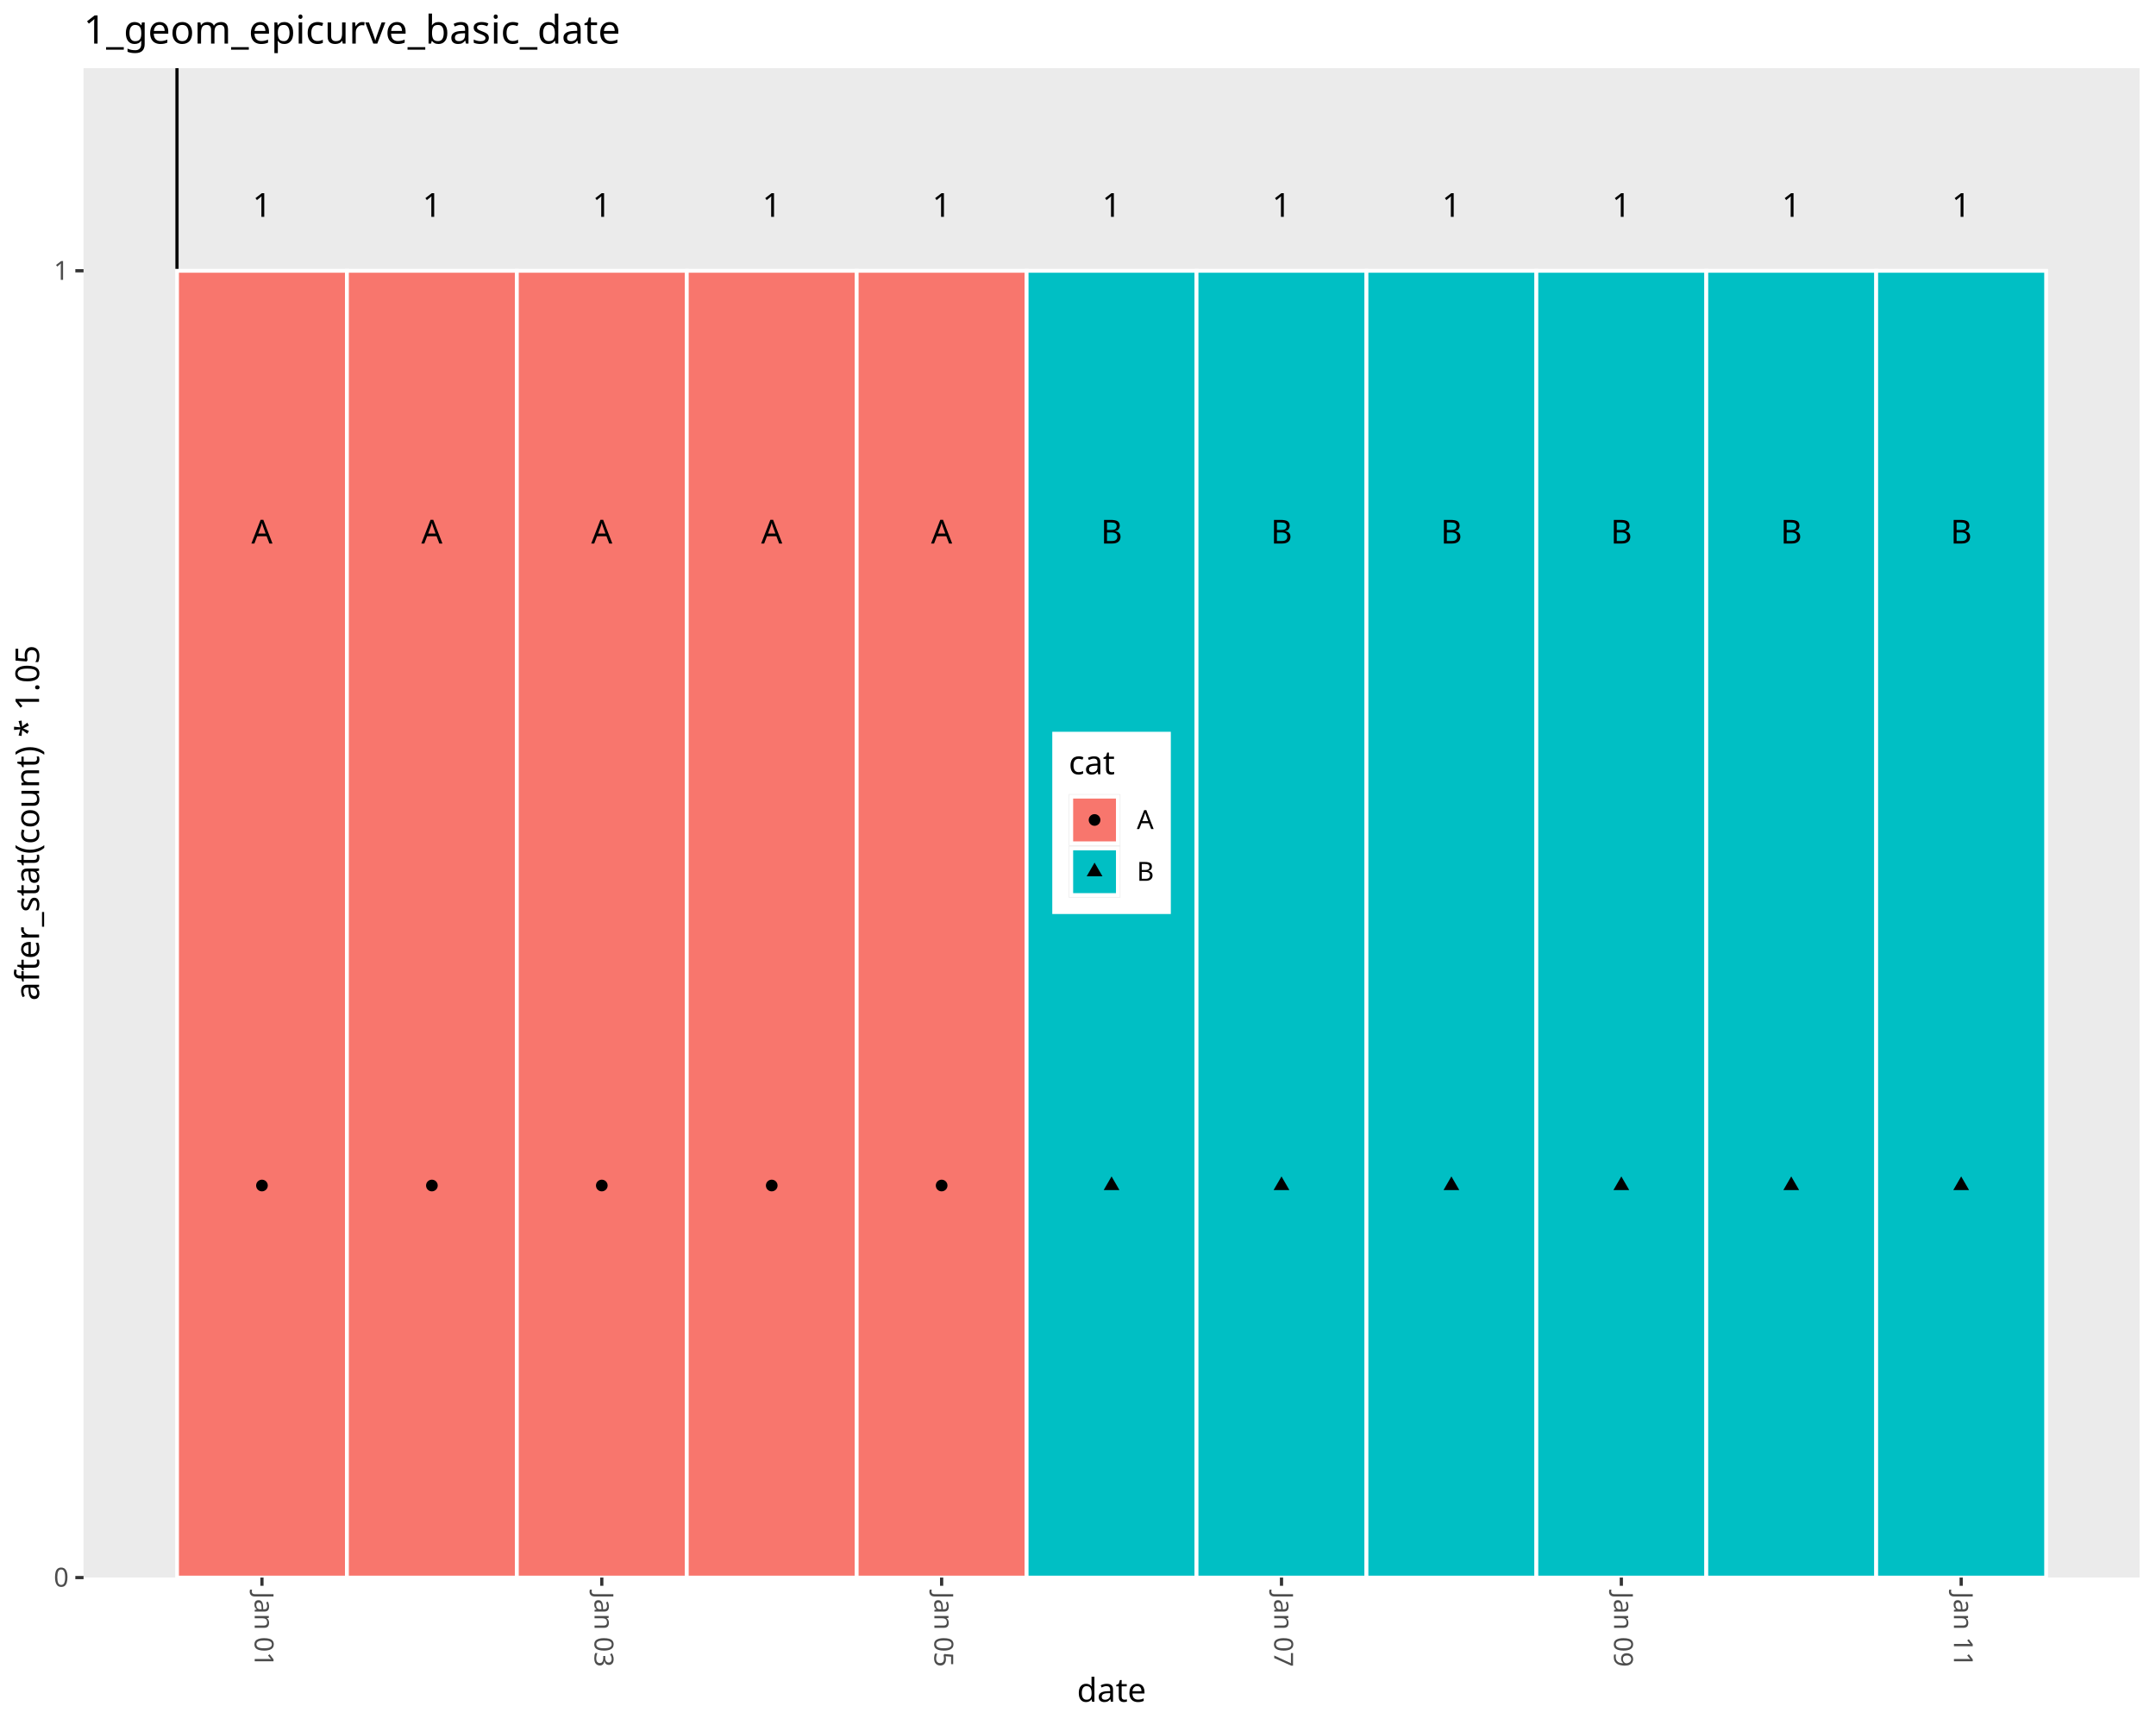
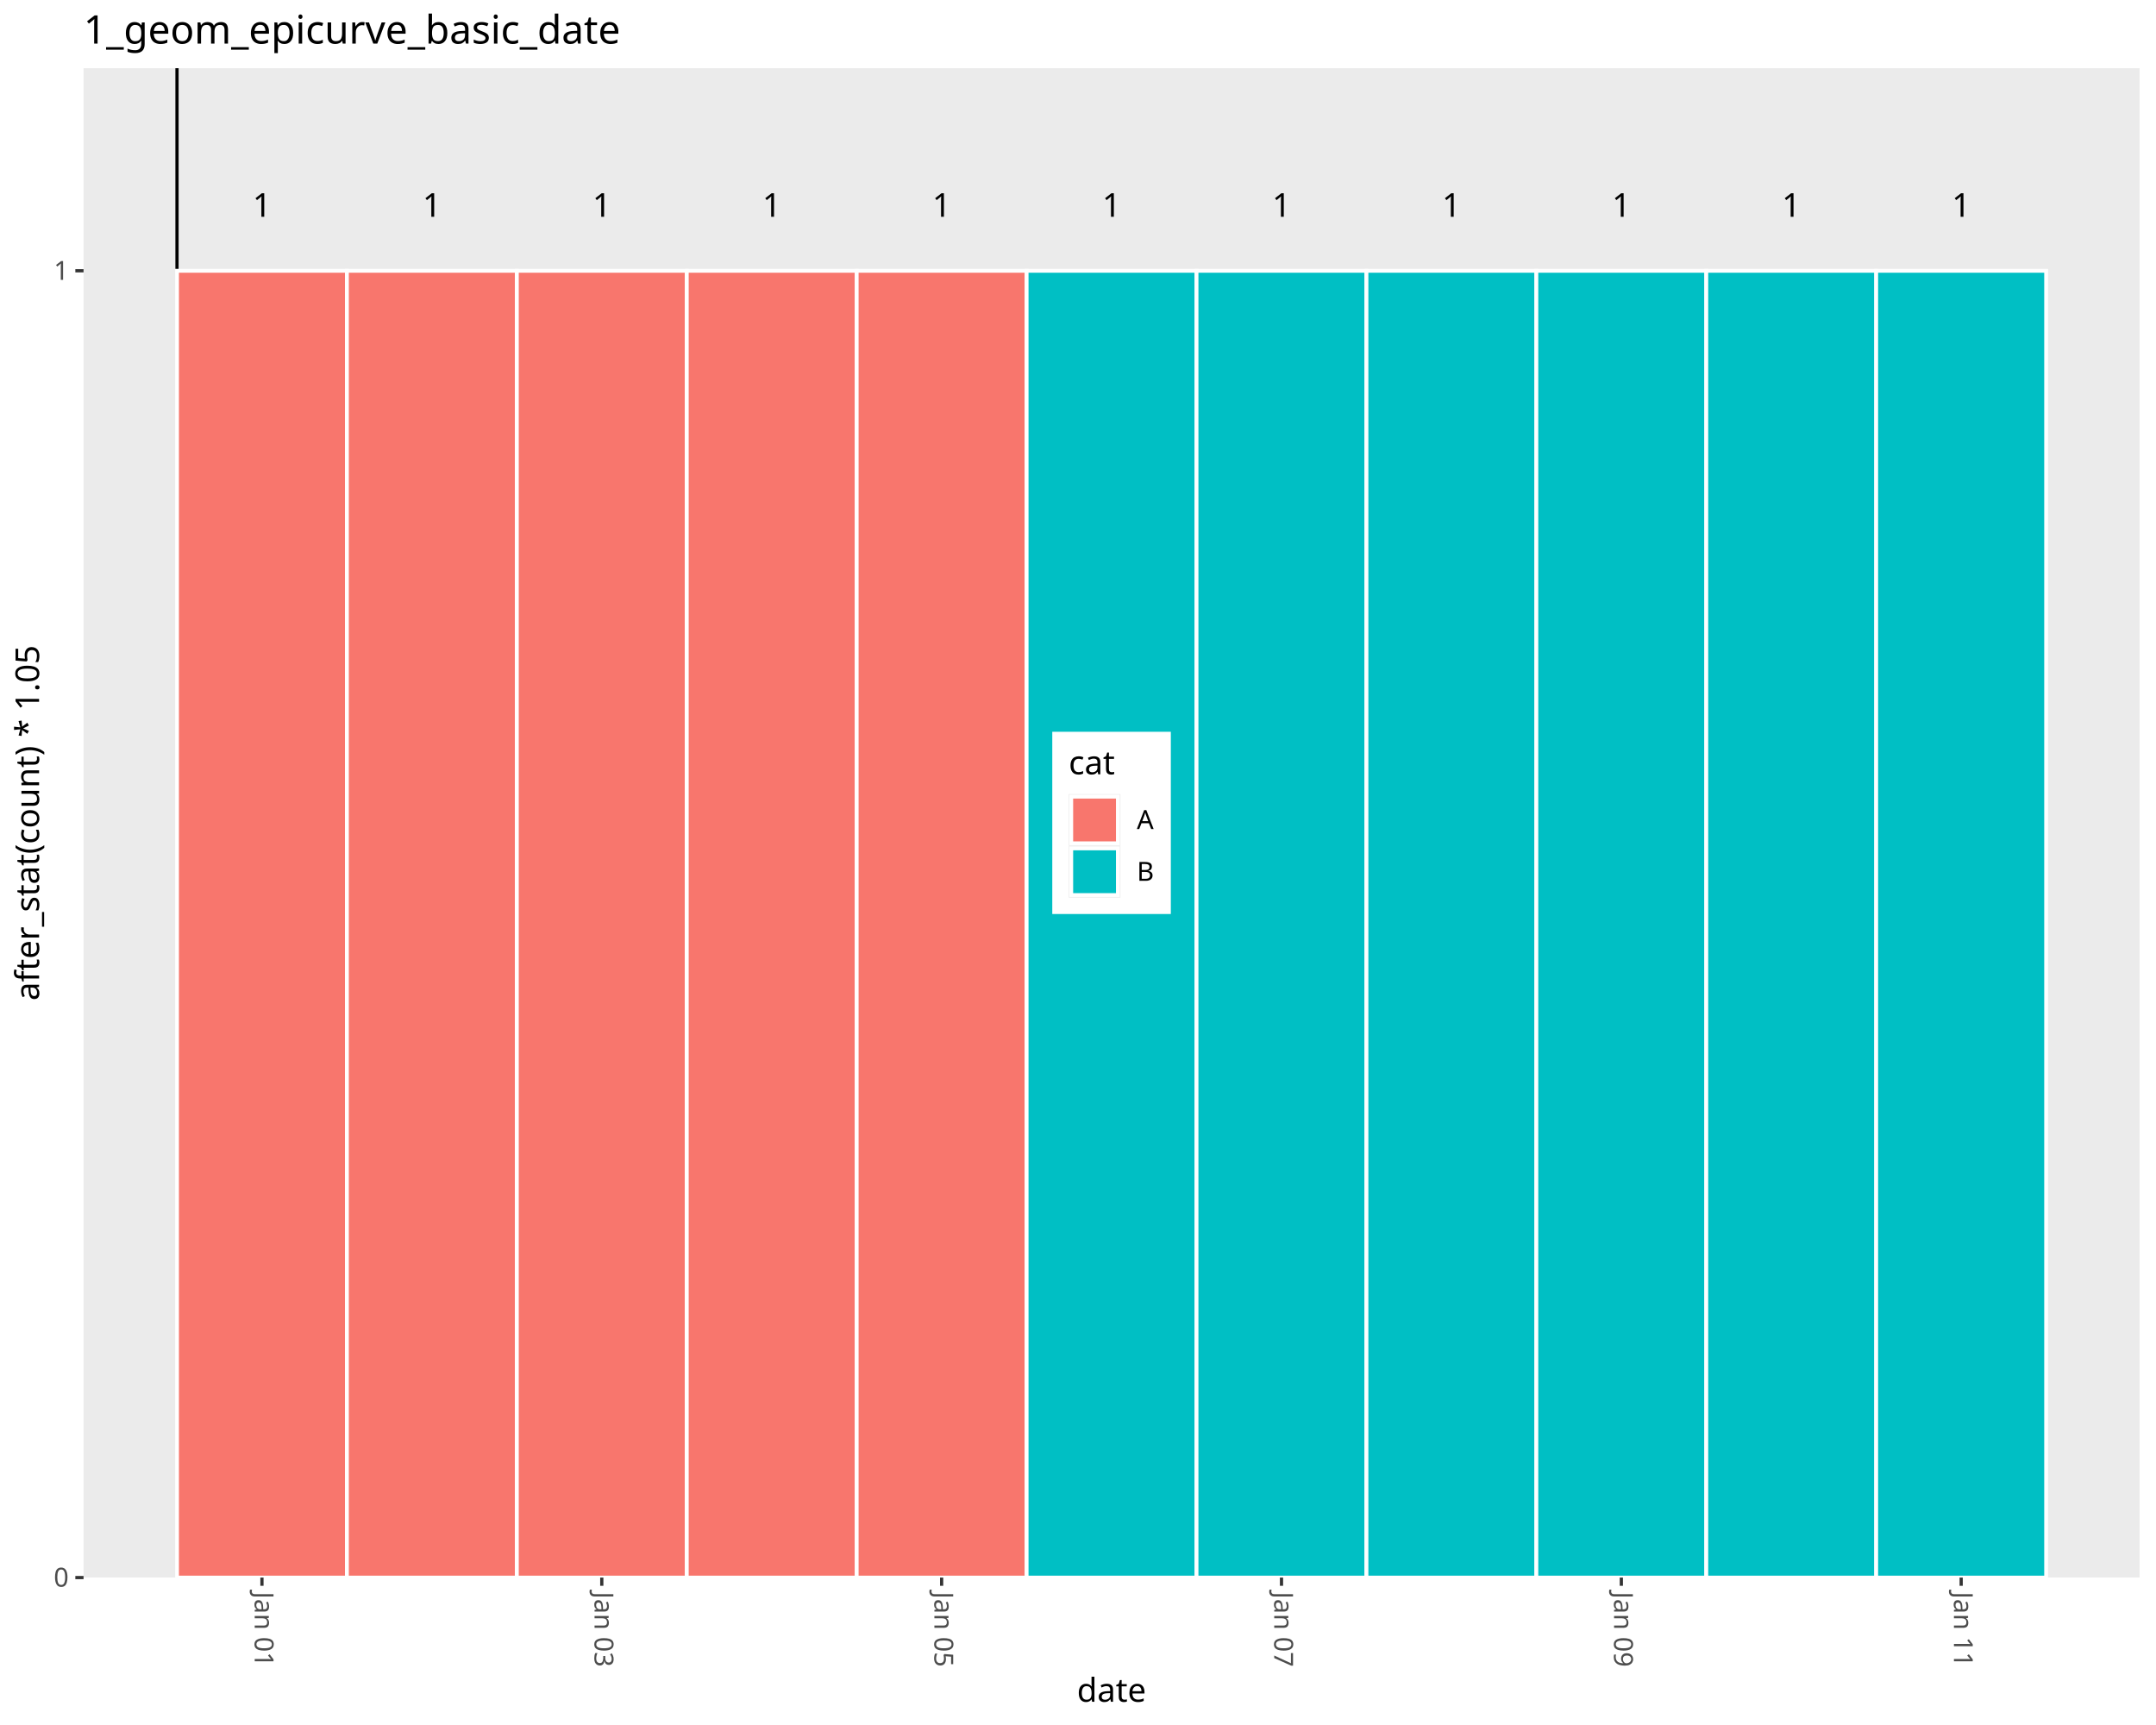
<svg xmlns="http://www.w3.org/2000/svg" class="svglite" data-engine-version="2.0" width="720.00pt" height="576.00pt" viewBox="0 0 720.00 576.00">
  <defs>
    <style type="text/css">
    .svglite line, .svglite polyline, .svglite polygon, .svglite path, .svglite rect, .svglite circle {
      fill: none;
      stroke: #000000;
      stroke-linecap: round;
      stroke-linejoin: round;
      stroke-miterlimit: 10.00;
    }
  </style>
  </defs>
  <rect width="100%" height="100%" style="stroke: none; fill: #FFFFFF;" />
  <defs>
    <clipPath id="cpMC4wMHw3MjAuMDB8MC4wMHw1NzYuMDA=">
      <rect x="0.00" y="0.00" width="720.00" height="576.00" />
    </clipPath>
  </defs>
  <g clip-path="url(#cpMC4wMHw3MjAuMDB8MC4wMHw1NzYuMDA=)">
    <rect x="-0" y="0.00" width="720.00" height="576.00" style="stroke-width: 1.07; stroke: #FFFFFF; fill: #FFFFFF;" />
  </g>
  <defs>
    <clipPath id="cpMjcuOTB8NzE0LjUyfDIyLjc4fDUyNi43Nw==">
      <rect x="27.90" y="22.78" width="686.62" height="503.98" />
    </clipPath>
  </defs>
  <g clip-path="url(#cpMjcuOTB8NzE0LjUyfDIyLjc4fDUyNi43Nw==)">
    <rect x="27.90" y="22.78" width="686.62" height="503.98" style="stroke-width: 1.07; stroke: none; fill: #EBEBEB;" />
    <line x1="59.11" y1="526.77" x2="59.11" y2="22.78" style="stroke-width: 1.07; stroke-linecap: butt;" />
    <rect x="59.11" y="90.42" width="56.75" height="436.35" style="stroke-width: 1.28; stroke: #FFFFFF; stroke-linecap: butt; stroke-linejoin: miter; fill: #F8766D;" />
    <rect x="115.85" y="90.42" width="56.75" height="436.35" style="stroke-width: 1.28; stroke: #FFFFFF; stroke-linecap: butt; stroke-linejoin: miter; fill: #F8766D;" />
    <rect x="172.60" y="90.42" width="56.75" height="436.35" style="stroke-width: 1.28; stroke: #FFFFFF; stroke-linecap: butt; stroke-linejoin: miter; fill: #F8766D;" />
    <rect x="229.35" y="90.42" width="56.75" height="436.35" style="stroke-width: 1.28; stroke: #FFFFFF; stroke-linecap: butt; stroke-linejoin: miter; fill: #F8766D;" />
    <rect x="286.09" y="90.42" width="56.75" height="436.35" style="stroke-width: 1.28; stroke: #FFFFFF; stroke-linecap: butt; stroke-linejoin: miter; fill: #F8766D;" />
    <rect x="342.84" y="90.42" width="56.75" height="436.35" style="stroke-width: 1.28; stroke: #FFFFFF; stroke-linecap: butt; stroke-linejoin: miter; fill: #00BFC4;" />
    <rect x="399.58" y="90.42" width="56.75" height="436.35" style="stroke-width: 1.28; stroke: #FFFFFF; stroke-linecap: butt; stroke-linejoin: miter; fill: #00BFC4;" />
    <rect x="456.33" y="90.42" width="56.75" height="436.35" style="stroke-width: 1.28; stroke: #FFFFFF; stroke-linecap: butt; stroke-linejoin: miter; fill: #00BFC4;" />
    <rect x="513.07" y="90.42" width="56.75" height="436.35" style="stroke-width: 1.28; stroke: #FFFFFF; stroke-linecap: butt; stroke-linejoin: miter; fill: #00BFC4;" />
    <rect x="569.82" y="90.42" width="56.75" height="436.35" style="stroke-width: 1.28; stroke: #FFFFFF; stroke-linecap: butt; stroke-linejoin: miter; fill: #00BFC4;" />
    <rect x="626.56" y="90.42" width="56.75" height="436.35" style="stroke-width: 1.28; stroke: #FFFFFF; stroke-linecap: butt; stroke-linejoin: miter; fill: #00BFC4;" />
-     <circle cx="87.48" cy="395.86" r="1.95" style="stroke-width: 0.71; stroke: none; fill: #000000;" />
-     <circle cx="144.23" cy="395.86" r="1.95" style="stroke-width: 0.71; stroke: none; fill: #000000;" />
-     <circle cx="200.97" cy="395.86" r="1.95" style="stroke-width: 0.71; stroke: none; fill: #000000;" />
-     <circle cx="257.72" cy="395.86" r="1.95" style="stroke-width: 0.71; stroke: none; fill: #000000;" />
-     <circle cx="314.46" cy="395.86" r="1.95" style="stroke-width: 0.71; stroke: none; fill: #000000;" />
-     <polygon points="371.21,392.82 373.84,397.38 368.58,397.38 " style="stroke-width: 0.71; stroke: none; fill: #000000;" />
-     <polygon points="427.96,392.82 430.59,397.38 425.32,397.38 " style="stroke-width: 0.71; stroke: none; fill: #000000;" />
-     <polygon points="484.70,392.82 487.33,397.38 482.07,397.38 " style="stroke-width: 0.71; stroke: none; fill: #000000;" />
-     <polygon points="541.45,392.82 544.08,397.38 538.81,397.38 " style="stroke-width: 0.71; stroke: none; fill: #000000;" />
-     <polygon points="598.19,392.82 600.82,397.38 595.56,397.38 " style="stroke-width: 0.71; stroke: none; fill: #000000;" />
-     <polygon points="654.94,392.82 657.57,397.38 652.31,397.38 " style="stroke-width: 0.71; stroke: none; fill: #000000;" />
-     <text x="87.48" y="181.49" text-anchor="middle" style="font-size: 11.04px; font-family: sans;" textLength="7.37px" lengthAdjust="spacingAndGlyphs">A</text>
-     <text x="144.23" y="181.49" text-anchor="middle" style="font-size: 11.04px; font-family: sans;" textLength="7.37px" lengthAdjust="spacingAndGlyphs">A</text>
-     <text x="200.97" y="181.49" text-anchor="middle" style="font-size: 11.04px; font-family: sans;" textLength="7.37px" lengthAdjust="spacingAndGlyphs">A</text>
-     <text x="257.72" y="181.49" text-anchor="middle" style="font-size: 11.04px; font-family: sans;" textLength="7.37px" lengthAdjust="spacingAndGlyphs">A</text>
-     <text x="314.46" y="181.49" text-anchor="middle" style="font-size: 11.04px; font-family: sans;" textLength="7.37px" lengthAdjust="spacingAndGlyphs">A</text>
-     <text x="371.21" y="181.49" text-anchor="middle" style="font-size: 11.04px; font-family: sans;" textLength="7.37px" lengthAdjust="spacingAndGlyphs">B</text>
-     <text x="427.96" y="181.49" text-anchor="middle" style="font-size: 11.04px; font-family: sans;" textLength="7.37px" lengthAdjust="spacingAndGlyphs">B</text>
-     <text x="484.70" y="181.49" text-anchor="middle" style="font-size: 11.04px; font-family: sans;" textLength="7.37px" lengthAdjust="spacingAndGlyphs">B</text>
-     <text x="541.45" y="181.49" text-anchor="middle" style="font-size: 11.04px; font-family: sans;" textLength="7.37px" lengthAdjust="spacingAndGlyphs">B</text>
-     <text x="598.19" y="181.49" text-anchor="middle" style="font-size: 11.04px; font-family: sans;" textLength="7.37px" lengthAdjust="spacingAndGlyphs">B</text>
-     <text x="654.94" y="181.49" text-anchor="middle" style="font-size: 11.04px; font-family: sans;" textLength="7.37px" lengthAdjust="spacingAndGlyphs">B</text>
-     <text x="87.48" y="72.40" text-anchor="middle" style="font-size: 11.04px; font-family: sans;" textLength="6.14px" lengthAdjust="spacingAndGlyphs">1</text>
-     <text x="144.23" y="72.40" text-anchor="middle" style="font-size: 11.04px; font-family: sans;" textLength="6.14px" lengthAdjust="spacingAndGlyphs">1</text>
-     <text x="200.97" y="72.40" text-anchor="middle" style="font-size: 11.04px; font-family: sans;" textLength="6.14px" lengthAdjust="spacingAndGlyphs">1</text>
-     <text x="257.72" y="72.40" text-anchor="middle" style="font-size: 11.04px; font-family: sans;" textLength="6.14px" lengthAdjust="spacingAndGlyphs">1</text>
-     <text x="314.46" y="72.40" text-anchor="middle" style="font-size: 11.04px; font-family: sans;" textLength="6.14px" lengthAdjust="spacingAndGlyphs">1</text>
-     <text x="371.21" y="72.40" text-anchor="middle" style="font-size: 11.04px; font-family: sans;" textLength="6.14px" lengthAdjust="spacingAndGlyphs">1</text>
-     <text x="427.96" y="72.40" text-anchor="middle" style="font-size: 11.04px; font-family: sans;" textLength="6.14px" lengthAdjust="spacingAndGlyphs">1</text>
-     <text x="484.70" y="72.40" text-anchor="middle" style="font-size: 11.04px; font-family: sans;" textLength="6.14px" lengthAdjust="spacingAndGlyphs">1</text>
-     <text x="541.45" y="72.40" text-anchor="middle" style="font-size: 11.04px; font-family: sans;" textLength="6.14px" lengthAdjust="spacingAndGlyphs">1</text>
-     <text x="598.19" y="72.40" text-anchor="middle" style="font-size: 11.04px; font-family: sans;" textLength="6.14px" lengthAdjust="spacingAndGlyphs">1</text>
-     <text x="654.94" y="72.40" text-anchor="middle" style="font-size: 11.04px; font-family: sans;" textLength="6.14px" lengthAdjust="spacingAndGlyphs">1</text>
+     <text x="87.48" y="72.39" text-anchor="middle" style="font-size: 11.00px; font-family: sans;" textLength="6.12px" lengthAdjust="spacingAndGlyphs">1</text>
+     <text x="144.23" y="72.39" text-anchor="middle" style="font-size: 11.00px; font-family: sans;" textLength="6.12px" lengthAdjust="spacingAndGlyphs">1</text>
+     <text x="200.97" y="72.39" text-anchor="middle" style="font-size: 11.00px; font-family: sans;" textLength="6.12px" lengthAdjust="spacingAndGlyphs">1</text>
+     <text x="257.72" y="72.39" text-anchor="middle" style="font-size: 11.00px; font-family: sans;" textLength="6.12px" lengthAdjust="spacingAndGlyphs">1</text>
+     <text x="314.46" y="72.39" text-anchor="middle" style="font-size: 11.00px; font-family: sans;" textLength="6.12px" lengthAdjust="spacingAndGlyphs">1</text>
+     <text x="371.21" y="72.39" text-anchor="middle" style="font-size: 11.00px; font-family: sans;" textLength="6.12px" lengthAdjust="spacingAndGlyphs">1</text>
+     <text x="427.96" y="72.39" text-anchor="middle" style="font-size: 11.00px; font-family: sans;" textLength="6.12px" lengthAdjust="spacingAndGlyphs">1</text>
+     <text x="484.70" y="72.39" text-anchor="middle" style="font-size: 11.00px; font-family: sans;" textLength="6.12px" lengthAdjust="spacingAndGlyphs">1</text>
+     <text x="541.45" y="72.39" text-anchor="middle" style="font-size: 11.00px; font-family: sans;" textLength="6.12px" lengthAdjust="spacingAndGlyphs">1</text>
+     <text x="598.19" y="72.39" text-anchor="middle" style="font-size: 11.00px; font-family: sans;" textLength="6.12px" lengthAdjust="spacingAndGlyphs">1</text>
+     <text x="654.94" y="72.39" text-anchor="middle" style="font-size: 11.00px; font-family: sans;" textLength="6.12px" lengthAdjust="spacingAndGlyphs">1</text>
  </g>
  <g clip-path="url(#cpMC4wMHw3MjAuMDB8MC4wMHw1NzYuMDA=)">
    <text x="22.97" y="529.80" text-anchor="end" style="font-size: 8.80px; fill: #4D4D4D; font-family: sans;" textLength="4.89px" lengthAdjust="spacingAndGlyphs">0</text>
    <text x="22.97" y="93.45" text-anchor="end" style="font-size: 8.80px; fill: #4D4D4D; font-family: sans;" textLength="4.89px" lengthAdjust="spacingAndGlyphs">1</text>
    <polyline points="25.16,526.77 27.90,526.77 " style="stroke-width: 1.07; stroke: #333333; stroke-linecap: butt;" />
    <polyline points="25.16,90.42 27.90,90.42 " style="stroke-width: 1.07; stroke: #333333; stroke-linecap: butt;" />
    <polyline points="87.48,529.51 87.48,526.77 " style="stroke-width: 1.07; stroke: #333333; stroke-linecap: butt;" />
    <polyline points="200.97,529.51 200.97,526.77 " style="stroke-width: 1.07; stroke: #333333; stroke-linecap: butt;" />
    <polyline points="314.46,529.51 314.46,526.77 " style="stroke-width: 1.07; stroke: #333333; stroke-linecap: butt;" />
    <polyline points="427.96,529.51 427.96,526.77 " style="stroke-width: 1.07; stroke: #333333; stroke-linecap: butt;" />
    <polyline points="541.45,529.51 541.45,526.77 " style="stroke-width: 1.07; stroke: #333333; stroke-linecap: butt;" />
    <polyline points="654.94,529.51 654.94,526.77 " style="stroke-width: 1.07; stroke: #333333; stroke-linecap: butt;" />
    <text transform="translate(85.06,531.50) rotate(90)" style="font-size: 8.80px; fill: #4D4D4D; font-family: sans;" textLength="26.43px" lengthAdjust="spacingAndGlyphs">Jan 01</text>
    <text transform="translate(198.55,531.50) rotate(90)" style="font-size: 8.80px; fill: #4D4D4D; font-family: sans;" textLength="26.43px" lengthAdjust="spacingAndGlyphs">Jan 03</text>
    <text transform="translate(312.04,531.50) rotate(90)" style="font-size: 8.80px; fill: #4D4D4D; font-family: sans;" textLength="26.43px" lengthAdjust="spacingAndGlyphs">Jan 05</text>
    <text transform="translate(425.53,531.50) rotate(90)" style="font-size: 8.80px; fill: #4D4D4D; font-family: sans;" textLength="26.43px" lengthAdjust="spacingAndGlyphs">Jan 07</text>
    <text transform="translate(539.02,531.50) rotate(90)" style="font-size: 8.80px; fill: #4D4D4D; font-family: sans;" textLength="26.43px" lengthAdjust="spacingAndGlyphs">Jan 09</text>
    <text transform="translate(652.52,531.50) rotate(90)" style="font-size: 8.80px; fill: #4D4D4D; font-family: sans;" textLength="26.43px" lengthAdjust="spacingAndGlyphs">Jan 11</text>
    <text x="371.21" y="568.24" text-anchor="middle" style="font-size: 11.00px; font-family: sans;" textLength="21.41px" lengthAdjust="spacingAndGlyphs">date</text>
    <text transform="translate(13.05,274.78) rotate(-90)" text-anchor="middle" style="font-size: 11.00px; font-family: sans;" textLength="111.91px" lengthAdjust="spacingAndGlyphs">after_stat(count) * 1.05</text>
    <rect x="351.41" y="244.35" width="39.59" height="60.85" style="stroke-width: 1.07; stroke: none; fill: #FFFFFF;" />
    <text x="356.89" y="258.54" style="font-size: 11.00px; font-family: sans;" textLength="14.68px" lengthAdjust="spacingAndGlyphs">cat</text>
    <rect x="356.89" y="265.16" width="17.28" height="17.28" style="stroke-width: 1.07; stroke: none; fill: #EBEBEB;" />
    <rect x="357.74" y="266.01" width="15.58" height="15.58" style="stroke-width: 1.28; stroke: #FFFFFF; stroke-linecap: butt; stroke-linejoin: miter; fill: #F8766D;" />
-     <circle cx="365.53" cy="273.80" r="1.95" style="stroke-width: 0.71; stroke: none; fill: #000000;" />
    <rect x="356.89" y="282.44" width="17.28" height="17.28" style="stroke-width: 1.07; stroke: none; fill: #EBEBEB;" />
    <rect x="357.74" y="283.29" width="15.58" height="15.58" style="stroke-width: 1.28; stroke: #FFFFFF; stroke-linecap: butt; stroke-linejoin: miter; fill: #00BFC4;" />
-     <polygon points="365.53,288.04 368.17,292.60 362.90,292.60 " style="stroke-width: 0.71; stroke: none; fill: #000000;" />
    <text x="379.65" y="276.83" style="font-size: 8.80px; font-family: sans;" textLength="5.87px" lengthAdjust="spacingAndGlyphs">A</text>
    <text x="379.65" y="294.11" style="font-size: 8.80px; font-family: sans;" textLength="5.87px" lengthAdjust="spacingAndGlyphs">B</text>
    <text x="27.90" y="14.56" style="font-size: 13.20px; font-family: sans;" textLength="176.16px" lengthAdjust="spacingAndGlyphs">1_geom_epicurve_basic_date</text>
  </g>
</svg>
